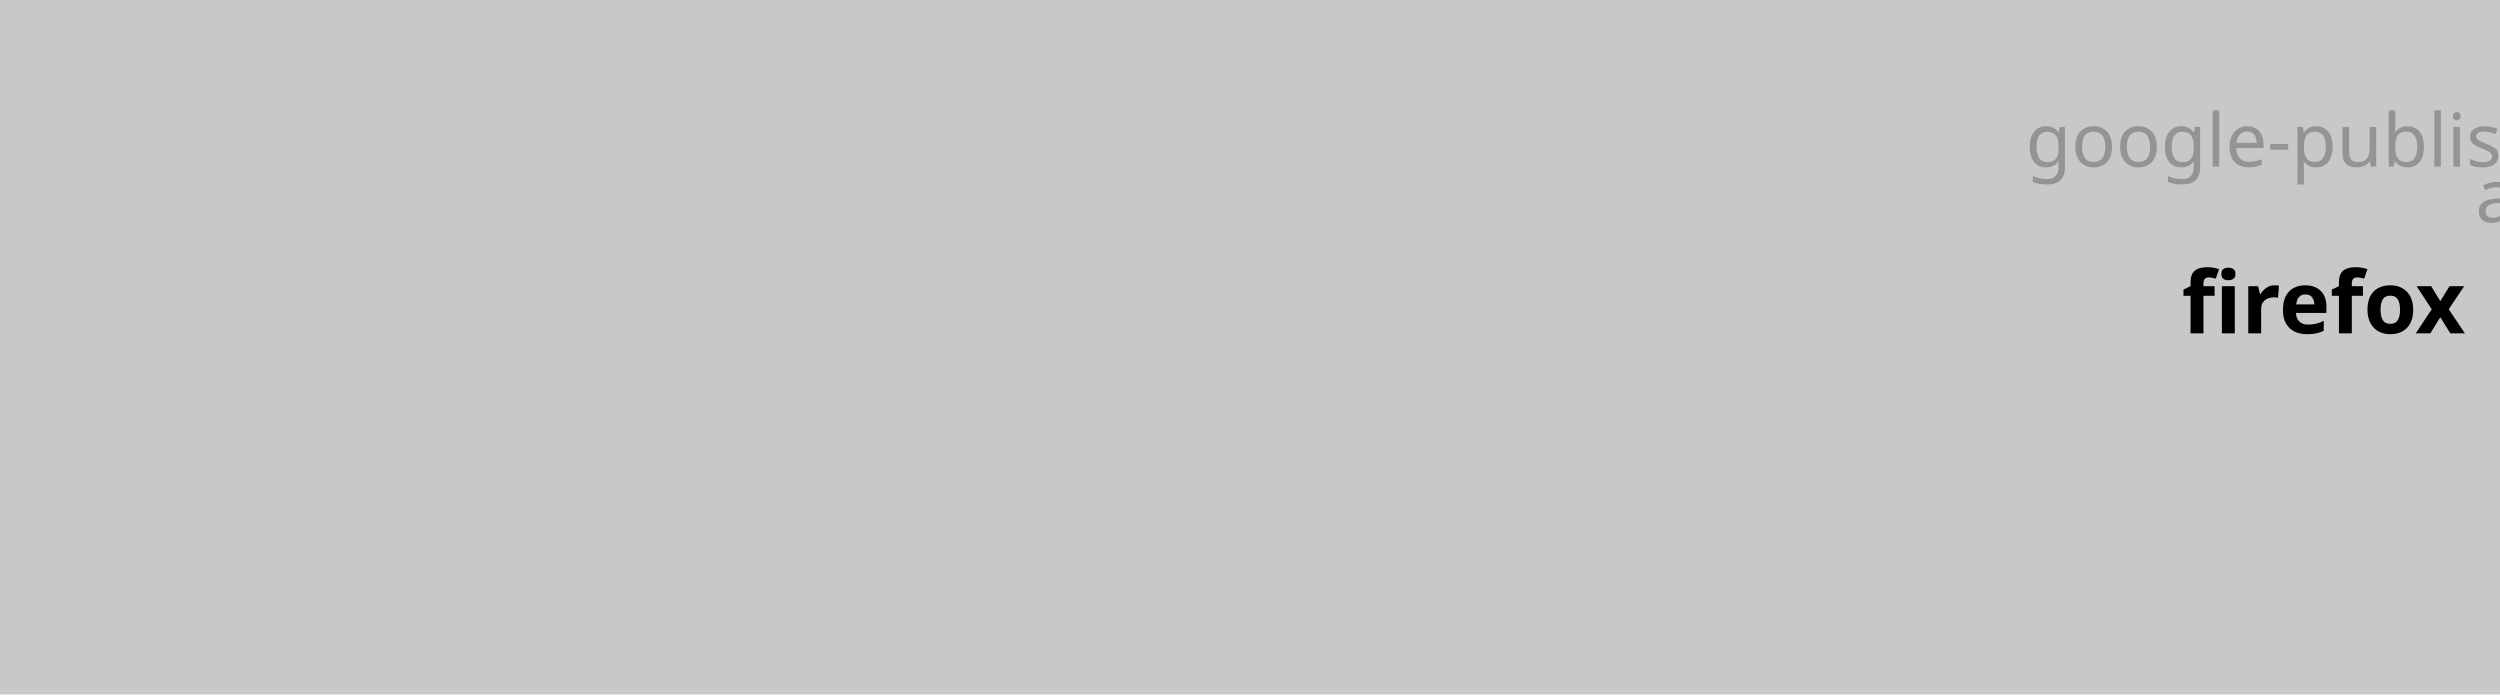
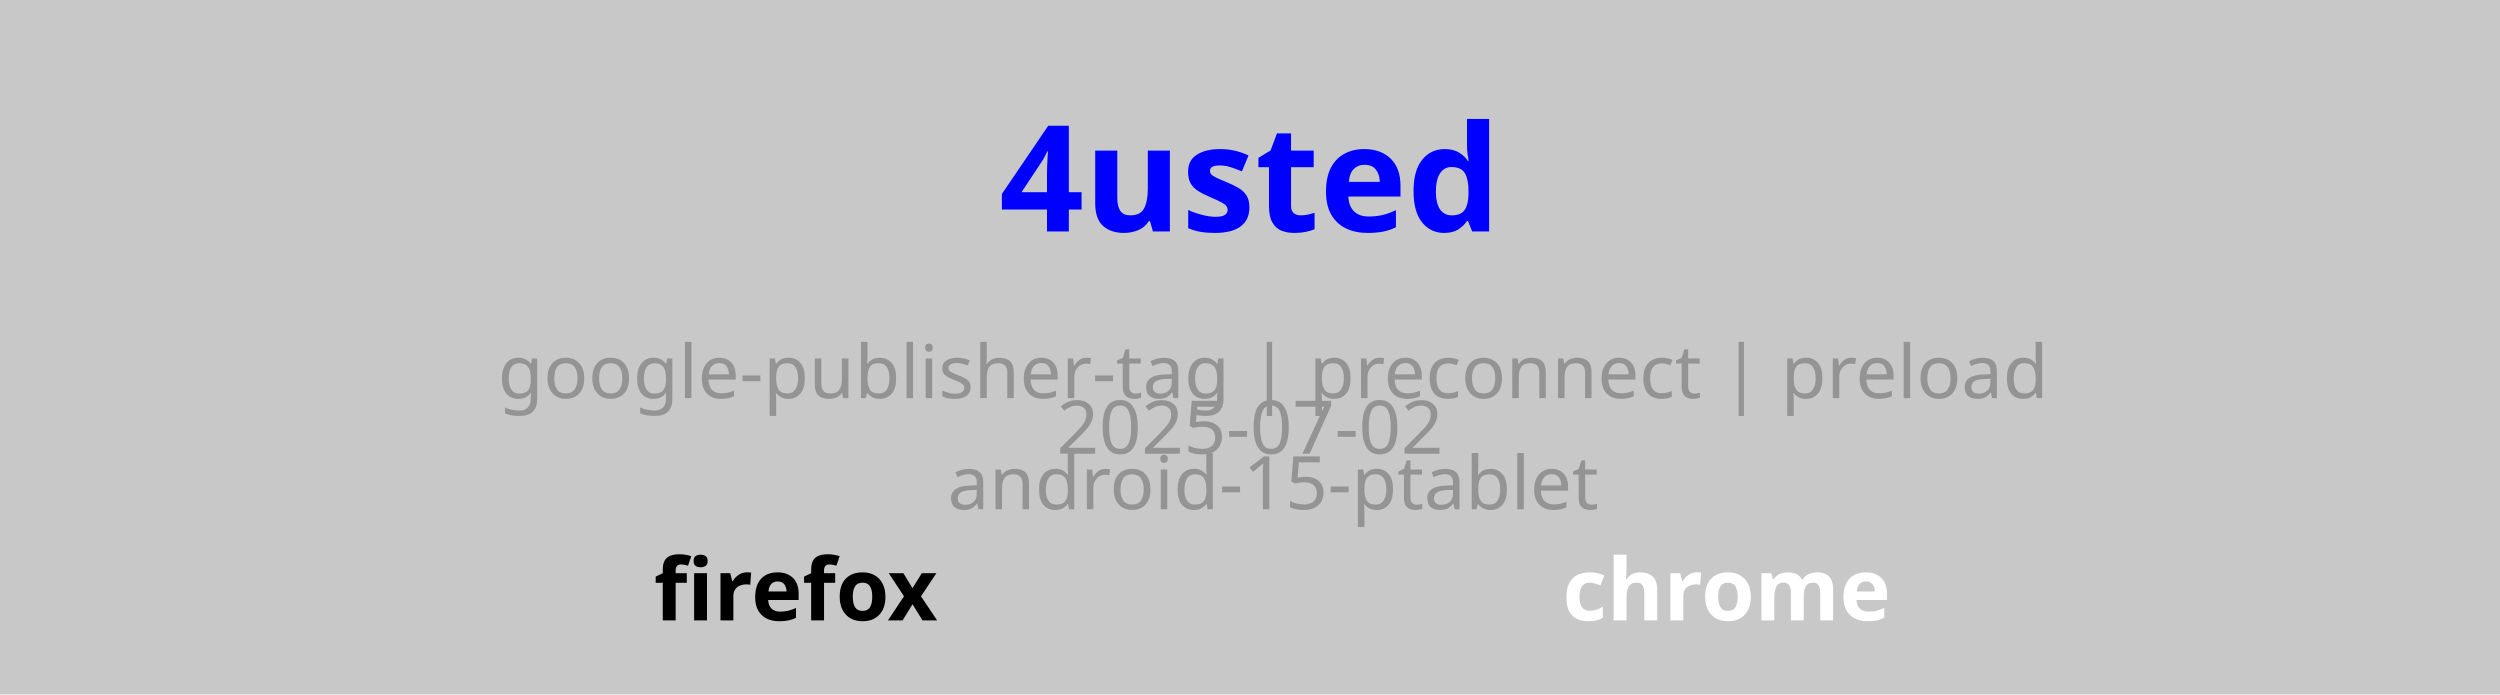
<svg xmlns="http://www.w3.org/2000/svg" version="1.1" id="svg2" xml:space="preserve" x="0px" y="0px" width="540px" height="150px" viewBox="0 0 540 150" enable-background="new 0 0 540 150">
  <g id="metadata">
    <rect x="0" y="0" width="540" height="150" style="fill:rgb(200,200,200); fill-opacity:1; stroke:rgb(200,200,200); stroke-opacity:0; stroke-width:0.5" />
    <a href="https://4usted.com/">
-       <text x="600" y="0" font-family="Atkinson Hyperlegible" font-size="24pt" text-anchor="middle" text-align="center" font-weight="600" font-style="normal" style="fill:rgb(0,0,255); fill-opacity:1; stroke:rgb(255,255,255); stroke-opacity:0; stroke-width:0.5">4usted</text>
+       <text x="270" y="50" font-family="Atkinson Hyperlegible" font-size="24pt" text-anchor="middle" text-align="center" font-weight="600" font-style="normal" style="fill:rgb(0,0,255); fill-opacity:1; stroke:rgb(255,255,255); stroke-opacity:0; stroke-width:0.5">4usted</text>
    </a>
-     <text x="605" y="36" font-family="Atkinson Hyperlegible" font-size="12pt" text-anchor="middle" text-align="center" font-weight="400" font-style="normal" style="fill:rgb(148,148,148); fill-opacity:1; stroke:rgb(255,255,255); stroke-opacity:0; stroke-width:0.5">google-publisher-tag | preconnect | preload</text>
-     <text x="600" y="48" font-family="Atkinson Hyperlegible" font-size="12pt" text-anchor="middle" text-align="center" font-weight="500" font-style="normal" style="fill:rgb(148,148,148); fill-opacity:1; stroke:rgb(255,255,255); stroke-opacity:0; stroke-width:0.5">2025-07-02</text>
-     <text x="605" y="48" font-family="Atkinson Hyperlegible" font-size="12pt" text-anchor="middle" text-align="center" font-weight="500" font-style="normal" style="fill:rgb(148,148,148); fill-opacity:1; stroke:rgb(255,255,255); stroke-opacity:0; stroke-width:0.5">android-15-ptablet</text>
-     <text x="667.5" y="72" font-family="Atkinson Hyperlegible" font-size="14pt" text-anchor="start" text-align="left" font-weight="600" font-style="normal" style="fill:rgb(255,255,255); fill-opacity:1; stroke:rgb(0,0,0); stroke-opacity:0; stroke-width:0.5">chrome</text>
-     <text x="532.5" y="72" font-family="Atkinson Hyperlegible" font-size="14pt" text-anchor="end" text-align="right" font-weight="600" font-style="normal" style="fill:rgb(0,0,0); fill-opacity:1; stroke:rgb(0,0,0); stroke-opacity:0; stroke-width:0.5">firefox</text>
+     <text x="275" y="86" font-family="Atkinson Hyperlegible" font-size="12pt" text-anchor="middle" text-align="center" font-weight="400" font-style="normal" style="fill:rgb(148,148,148); fill-opacity:1; stroke:rgb(255,255,255); stroke-opacity:0; stroke-width:0.5">google-publisher-tag | preconnect | preload</text>
+     <text x="270" y="98" font-family="Atkinson Hyperlegible" font-size="12pt" text-anchor="middle" text-align="center" font-weight="500" font-style="normal" style="fill:rgb(148,148,148); fill-opacity:1; stroke:rgb(255,255,255); stroke-opacity:0; stroke-width:0.5">2025-07-02</text>
+     <text x="275" y="110" font-family="Atkinson Hyperlegible" font-size="12pt" text-anchor="middle" text-align="center" font-weight="500" font-style="normal" style="fill:rgb(148,148,148); fill-opacity:1; stroke:rgb(255,255,255); stroke-opacity:0; stroke-width:0.5">android-15-ptablet</text>
+     <text x="337.5" y="134" font-family="Atkinson Hyperlegible" font-size="14pt" text-anchor="start" text-align="left" font-weight="600" font-style="normal" style="fill:rgb(255,255,255); fill-opacity:1; stroke:rgb(0,0,0); stroke-opacity:0; stroke-width:0.5">chrome</text>
+     <text x="202.5" y="134" font-family="Atkinson Hyperlegible" font-size="14pt" text-anchor="end" text-align="right" font-weight="600" font-style="normal" style="fill:rgb(0,0,0); fill-opacity:1; stroke:rgb(0,0,0); stroke-opacity:0; stroke-width:0.5">firefox</text>
  </g>
</svg>
